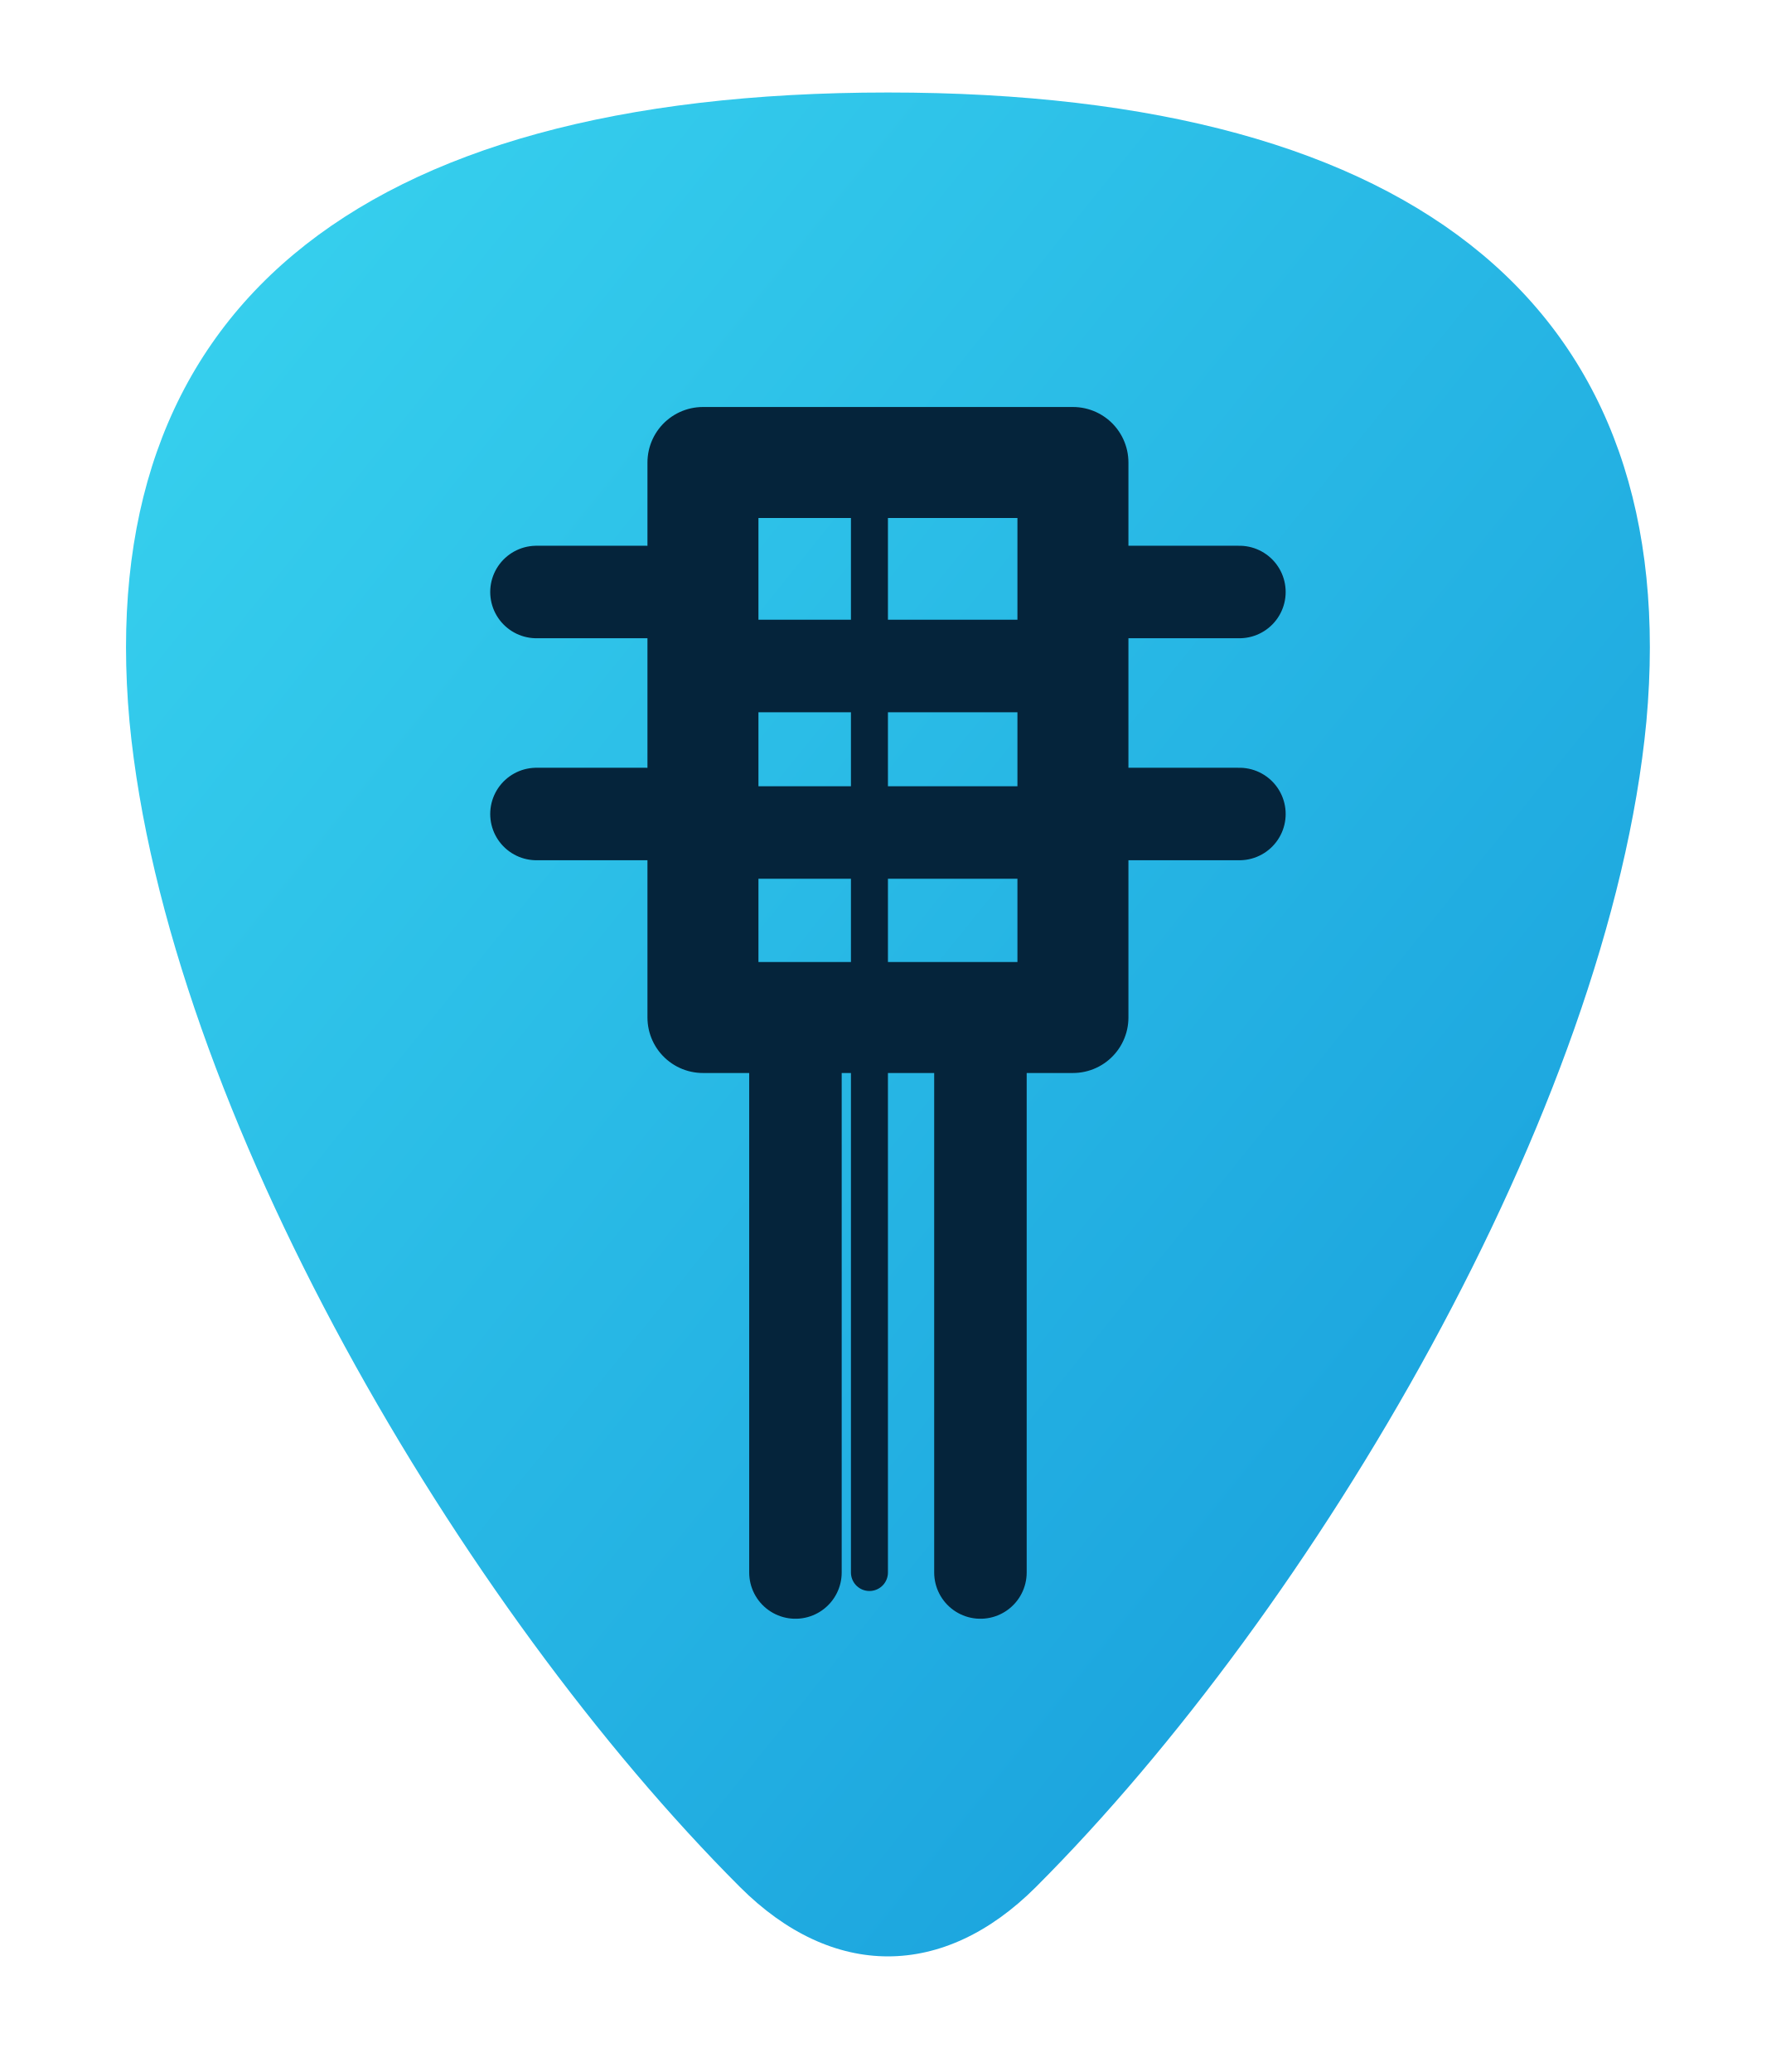
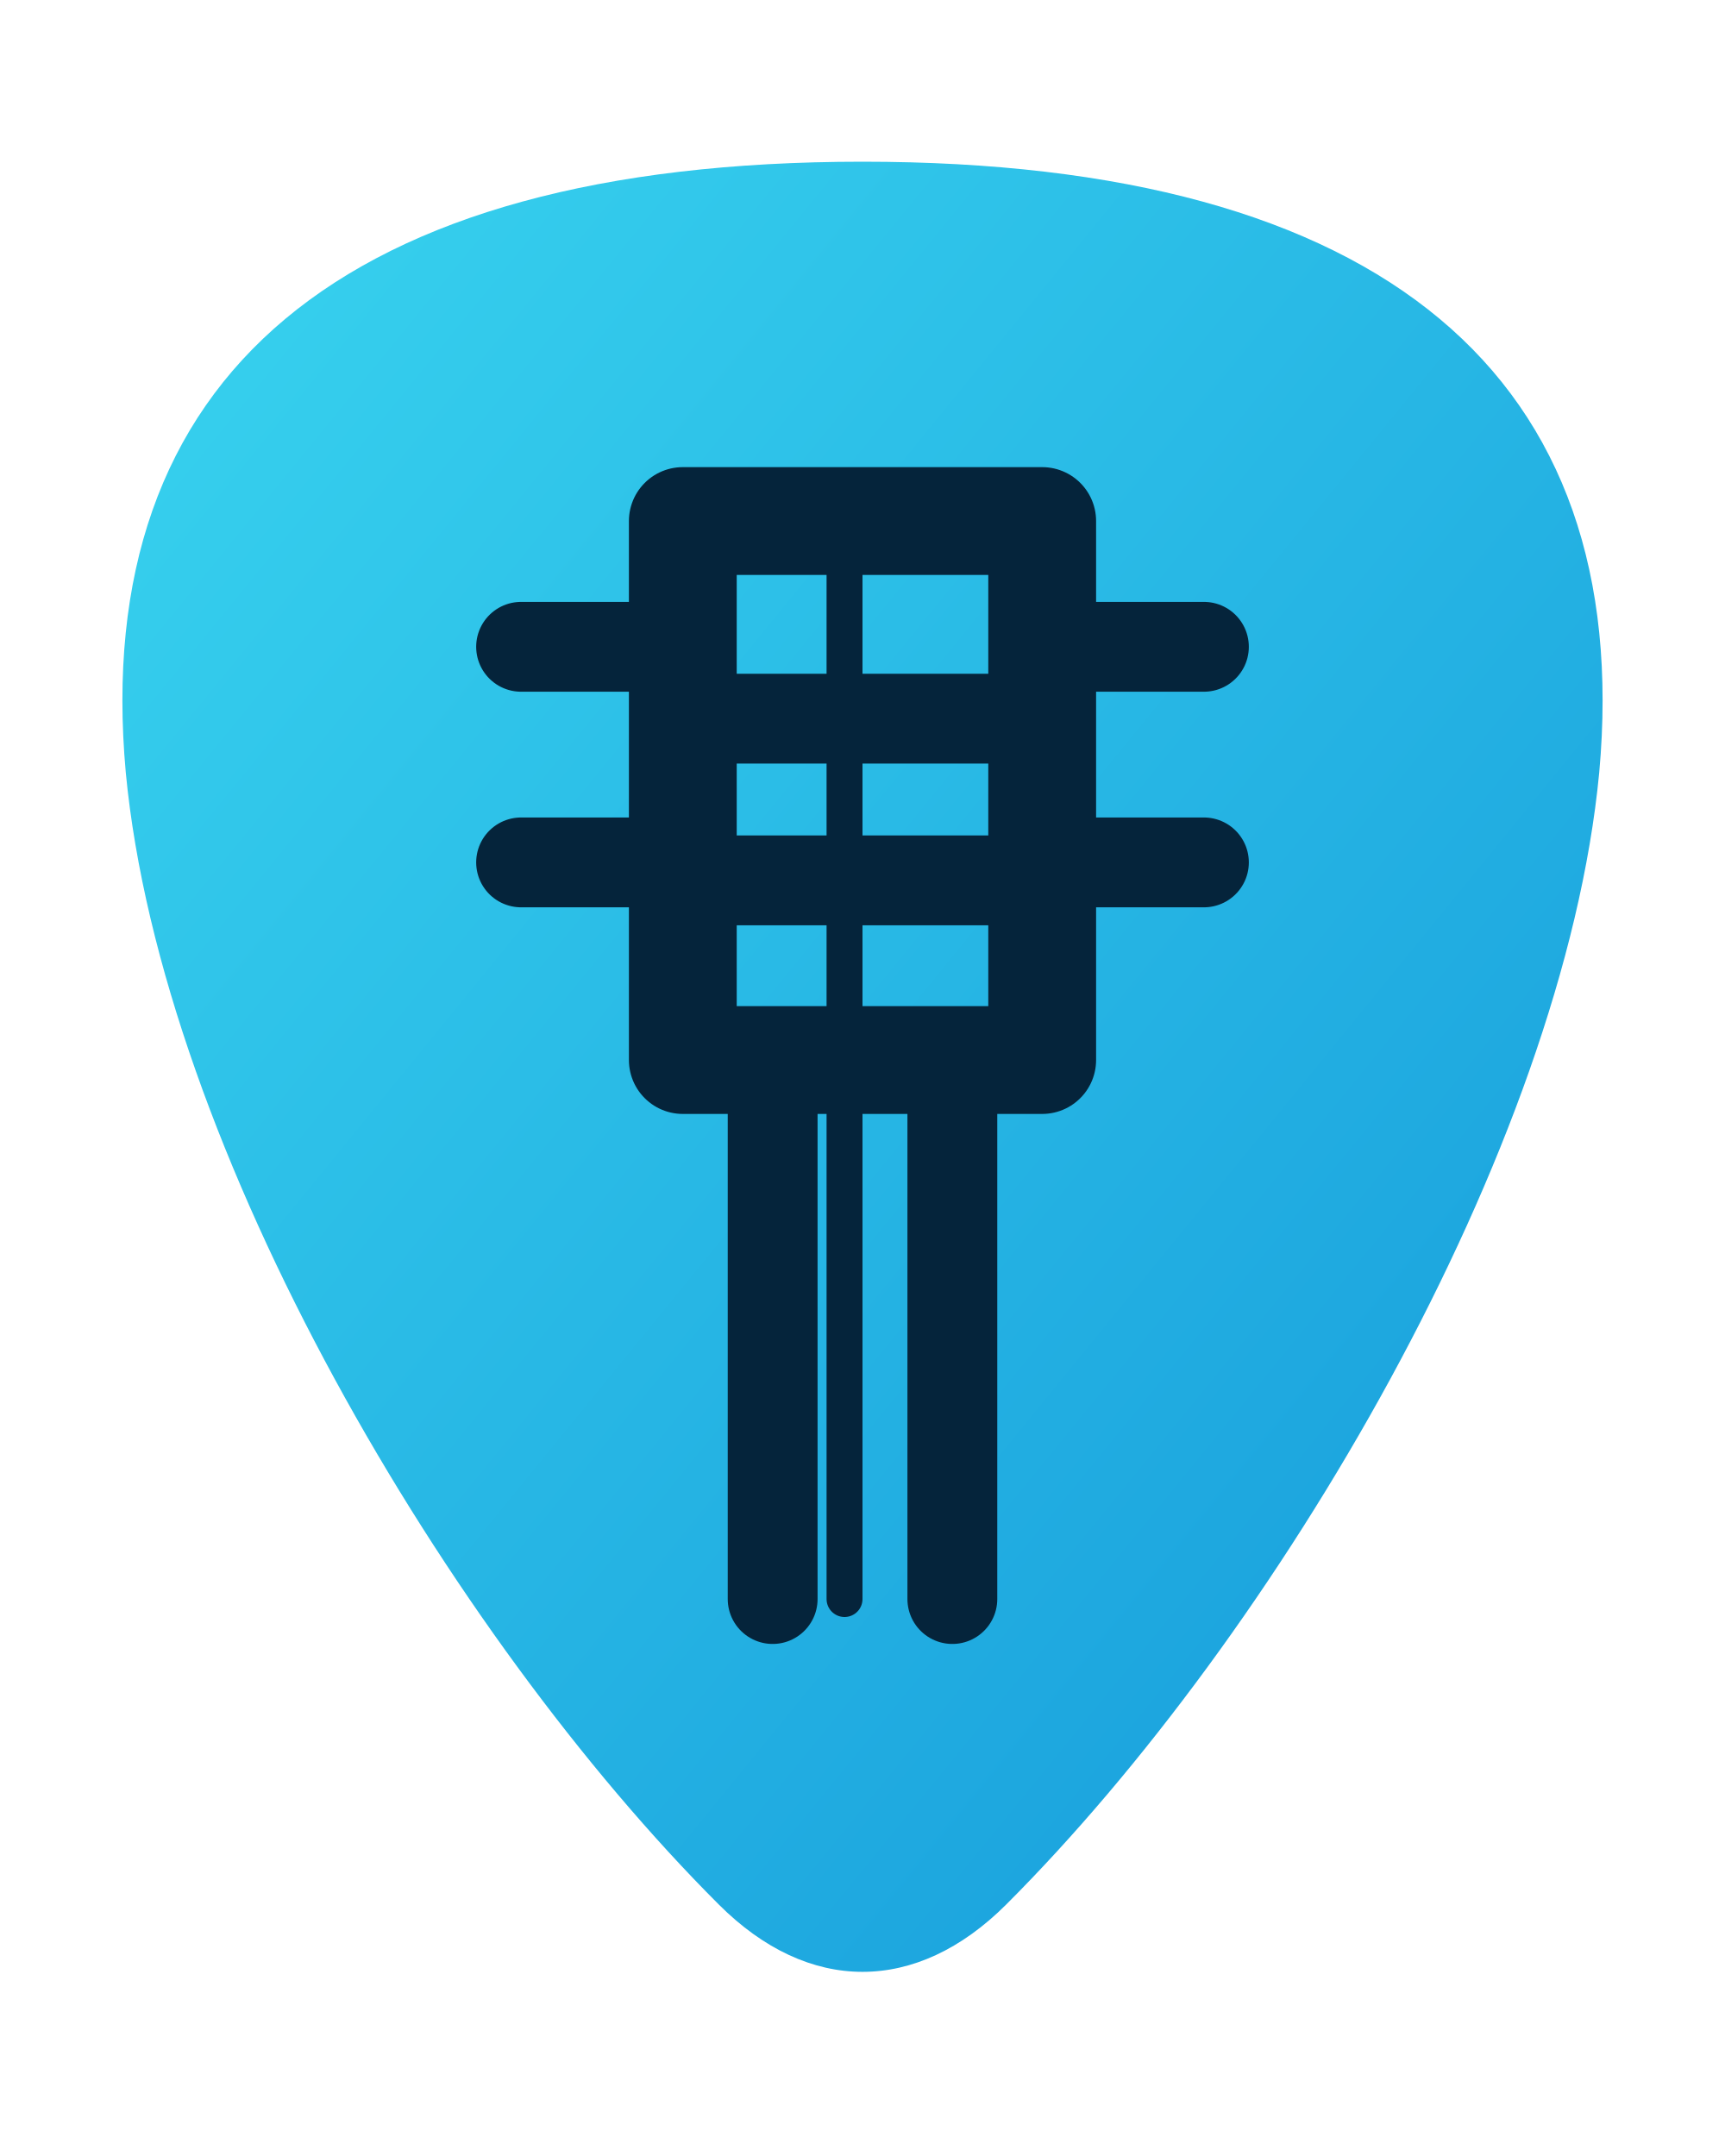
- <svg xmlns="http://www.w3.org/2000/svg" width="96" height="112" viewBox="0 0 96 112">
+ <svg xmlns="http://www.w3.org/2000/svg" width="96" height="120" viewBox="0 -4 96 120">
  <defs>
    <linearGradient id="a" x1="0" y1="0" x2="1" y2="1">
      <stop stop-color="#39d4ef" />
      <stop offset="1" stop-color="#1599da" />
    </linearGradient>
  </defs>
  <path d="M48 5C19 5 5 17 7 39c2 21 18 48 33 63 5 5 11 5 16 0 15-15 31-42 33-63C91 17 77 5 48 5Z" fill="url(#a)" />
  <g fill="none" stroke="#05243b" stroke-linecap="round" stroke-linejoin="round">
    <path d="M38 25h20v30H38z" stroke-width="6" />
    <path d="M43 55v30m10-30v30M35 32h-6m6 12h-6m32-12h6m-6 12h6M39 36h18m-18 9h18" stroke-width="5" />
    <path d="M47 27v58" stroke-width="2" />
  </g>
</svg>
